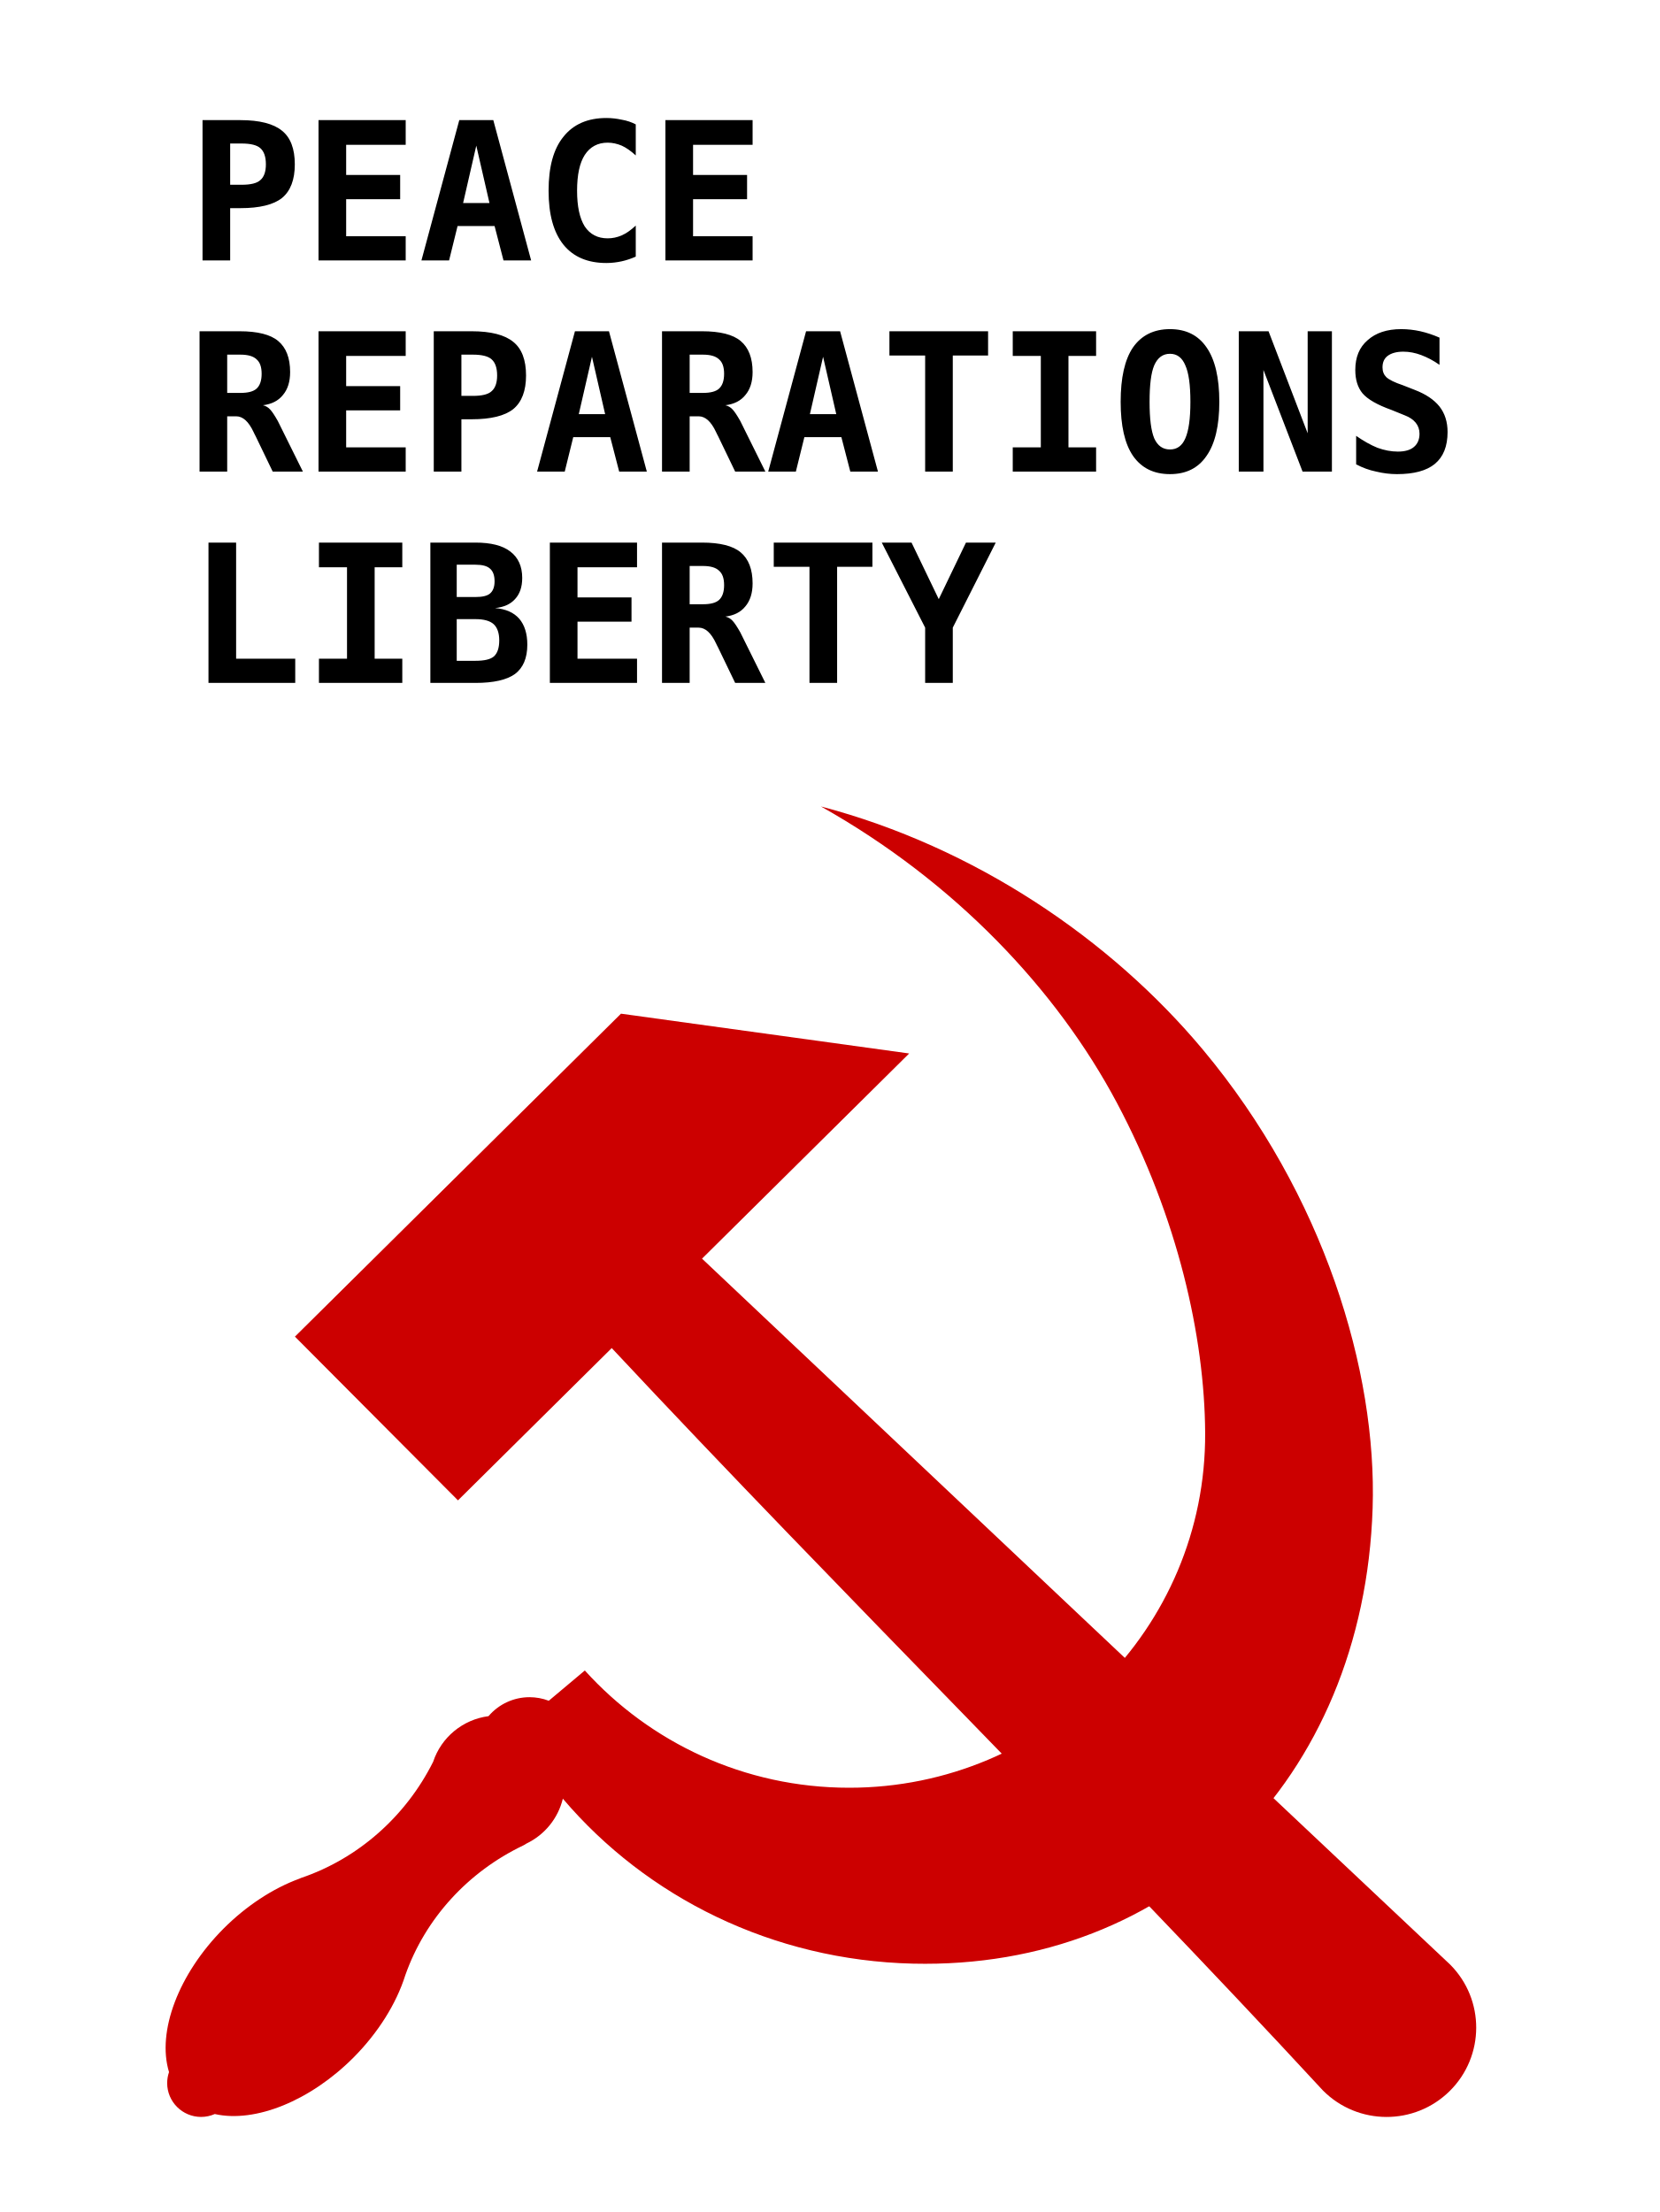
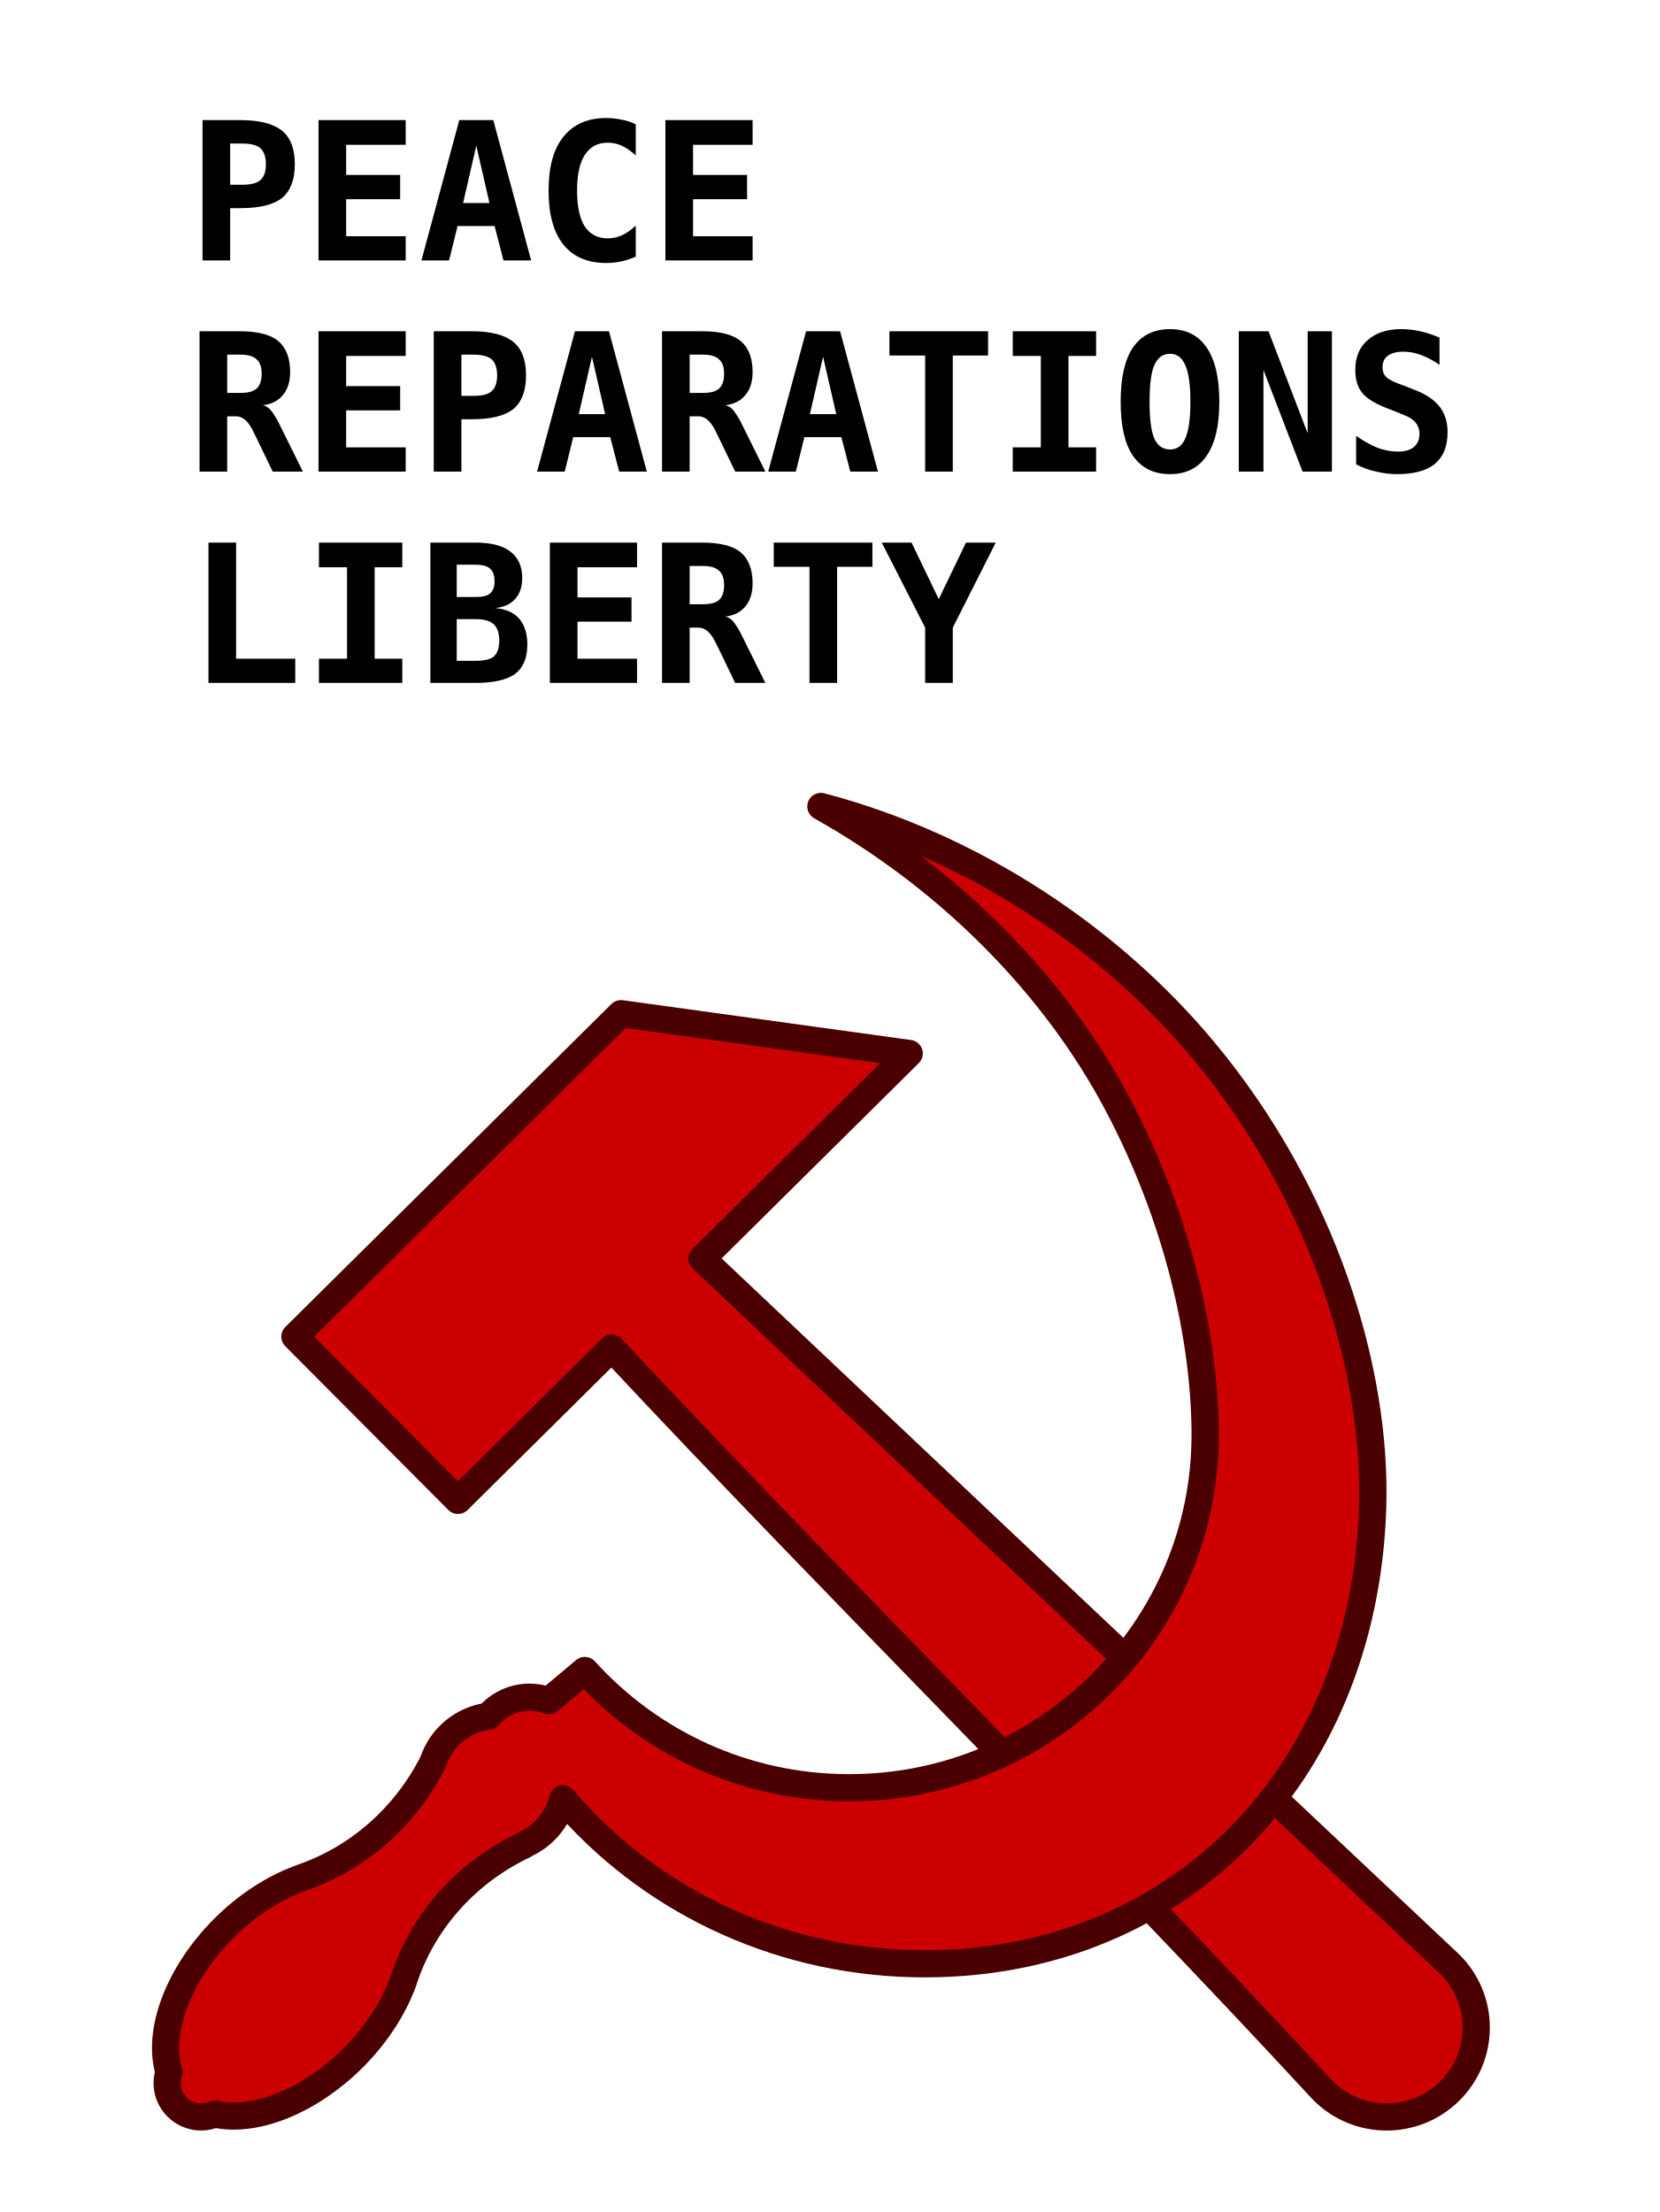
<svg xmlns="http://www.w3.org/2000/svg" width="2.4in" height="3.2in" viewBox="0 0 60.96 81.28" version="1.1" id="svg1">
  <defs id="defs1">
    <rect x="30" y="74.271" width="740" height="296" id="rect6" />
    <rect x="44.099" y="328.919" width="622.731" height="384.864" id="rect5" />
    <rect x="22.119" y="44.425" width="602.732" height="309.661" id="rect1" />
    <rect x="44.099" y="328.919" width="622.731" height="384.864" id="rect5-4" />
    <rect x="44.099" y="328.919" width="622.731" height="384.864" id="rect5-1" />
    <rect x="44.099" y="328.919" width="622.731" height="384.864" id="rect5-0" />
    <clipPath clipPathUnits="userSpaceOnUse" id="clipPath1">
      <ellipse style="display:inline;fill:#8c8c8c;fill-opacity:1;stroke:none;stroke-width:1.814;stroke-dasharray:none;stroke-opacity:1" id="circle1" cx="19.64" cy="19.555" rx="20.261" ry="20.182" />
    </clipPath>
    <clipPath clipPathUnits="userSpaceOnUse" id="clipPath31">
      <path style="display:block;fill:#808080;stroke-width:2.385" d="M 9.771,51.552 27.311,-2.538 52.928,32.252 Z" id="path31" />
    </clipPath>
  </defs>
  <g id="layer1">
    <text xml:space="preserve" style="font-style:normal;font-variant:normal;font-weight:bold;font-stretch:normal;font-size:7.056px;line-height:1.1;font-family:Monospace;-inkscape-font-specification:'Monospace, Bold';font-variant-ligatures:normal;font-variant-caps:normal;font-variant-numeric:normal;font-variant-east-asian:normal;fill:#000000;fill-opacity:1;stroke:none;stroke-width:1;stroke-dasharray:none;stroke-opacity:1" x="6.879" y="9.571" id="text27">
      <tspan x="6.879" y="9.571" style="font-style:normal;font-variant:normal;font-weight:bold;font-stretch:normal;font-size:7.056px;line-height:1.1;font-family:Monospace;-inkscape-font-specification:'Monospace, Bold';font-variant-ligatures:normal;font-variant-caps:normal;font-variant-numeric:normal;font-variant-east-asian:normal" id="tspan6">PEACE</tspan>
      <tspan x="6.879" y="17.332" style="font-style:normal;font-variant:normal;font-weight:bold;font-stretch:normal;font-size:7.056px;line-height:1.1;font-family:Monospace;-inkscape-font-specification:'Monospace, Bold';font-variant-ligatures:normal;font-variant-caps:normal;font-variant-numeric:normal;font-variant-east-asian:normal" id="tspan44">REPARATIONS</tspan>
      <tspan x="6.879" y="25.093" style="font-style:normal;font-variant:normal;font-weight:bold;font-stretch:normal;font-size:7.056px;line-height:1.1;font-family:Monospace;-inkscape-font-specification:'Monospace, Bold';font-variant-ligatures:normal;font-variant-caps:normal;font-variant-numeric:normal;font-variant-east-asian:normal" id="tspan45">LIBERTY</tspan>
    </text>
-     <g style="fill:#cc0000;fill-opacity:1" id="g2900" transform="matrix(0.3175988,0,0,0.3167703,-32.81361,-5.273319)">
-       <path id="rect4165-6" d="m 137.437,171.694 18.863,18.994 17.788,-17.666 c 27.058,29.021 55.438,56.995 82.287,86.128 4.034,4.062 10.598,4.085 14.661,0.051 4.062,-4.034 4.085,-10.598 0.051,-14.661 -28.819,-27.19 -57.725,-54.601 -86.553,-81.891 l 23.965,-23.8 -33.34,-4.616 z" style="fill:#cc0000;fill-opacity:1;stroke:none;stroke-width:0.489;stroke-miterlimit:4;stroke-dasharray:none;stroke-dashoffset:0;stroke-opacity:1" />
-       <path id="path4179-3" d="m 198.289,110.195 c 15.517,8.739 27.299,21.281 34.248,34.392 7.044,13.289 10.14,27.162 10.203,38.254 0.131,22.744 -18.438,41.182 -41.182,41.182 -12.136,0 -23.046,-5.249 -30.583,-13.601 l -4.169,3.51 c -0.71,-0.272 -1.464,-0.412 -2.224,-0.413 -1.829,1.9e-4 -3.566,0.805 -4.749,2.201 -2.974,0.389 -5.463,2.445 -6.405,5.292 -3.135,6.288 -8.635,11.22 -15.291,13.478 -0.064,0.022 -0.12,0.05 -0.176,0.078 -3.077,1.128 -6.163,3.164 -8.789,5.802 -5.192,5.237 -7.729,11.937 -6.3,16.638 -0.141,0.409 -0.214,0.838 -0.215,1.27 1.5e-4,2.171 1.76,3.931 3.931,3.931 0.543,-0.002 1.081,-0.116 1.577,-0.336 4.694,1.059 11.069,-1.546 16.054,-6.559 2.826,-2.851 4.944,-6.223 5.983,-9.531 2.317,-6.623 7.297,-12.019 13.623,-15.053 0.151,-0.072 0.273,-0.147 0.382,-0.224 2.121,-1.014 3.673,-2.929 4.225,-5.214 9.702,11.445 24.253,18.753 40.519,19.136 29.834,0.702 52.133,-21.258 53.164,-52.836 0.519,-15.893 -5.63,-36.385 -19.641,-53.191 -10.708,-12.844 -26.41,-23.508 -44.187,-28.208 z" style="fill:#cc0000;fill-opacity:1;stroke:none;stroke-width:0.5;stroke-miterlimit:4;stroke-dasharray:none;stroke-dashoffset:0;stroke-opacity:1" />
+     <g style="fill:#cc0000;fill-opacity:1;stroke:#4a0000;stroke-opacity:1;stroke-width:3.153;stroke-dasharray:none;stroke-linejoin:round" id="g2900" transform="matrix(0.3175988,0,0,0.3167703,-32.81361,-5.273319)">
+       <path id="rect4165-6" d="m 137.437,171.694 18.863,18.994 17.788,-17.666 c 27.058,29.021 55.438,56.995 82.287,86.128 4.034,4.062 10.598,4.085 14.661,0.051 4.062,-4.034 4.085,-10.598 0.051,-14.661 -28.819,-27.19 -57.725,-54.601 -86.553,-81.891 l 23.965,-23.8 -33.34,-4.616 z" style="fill:#cc0000;fill-opacity:1;stroke:#4a0000;stroke-width:3.153;stroke-miterlimit:4;stroke-dasharray:none;stroke-dashoffset:0;stroke-opacity:1;stroke-linejoin:round" />
+       <path id="path4179-3" d="m 198.289,110.195 c 15.517,8.739 27.299,21.281 34.248,34.392 7.044,13.289 10.14,27.162 10.203,38.254 0.131,22.744 -18.438,41.182 -41.182,41.182 -12.136,0 -23.046,-5.249 -30.583,-13.601 l -4.169,3.51 c -0.71,-0.272 -1.464,-0.412 -2.224,-0.413 -1.829,1.9e-4 -3.566,0.805 -4.749,2.201 -2.974,0.389 -5.463,2.445 -6.405,5.292 -3.135,6.288 -8.635,11.22 -15.291,13.478 -0.064,0.022 -0.12,0.05 -0.176,0.078 -3.077,1.128 -6.163,3.164 -8.789,5.802 -5.192,5.237 -7.729,11.937 -6.3,16.638 -0.141,0.409 -0.214,0.838 -0.215,1.27 1.5e-4,2.171 1.76,3.931 3.931,3.931 0.543,-0.002 1.081,-0.116 1.577,-0.336 4.694,1.059 11.069,-1.546 16.054,-6.559 2.826,-2.851 4.944,-6.223 5.983,-9.531 2.317,-6.623 7.297,-12.019 13.623,-15.053 0.151,-0.072 0.273,-0.147 0.382,-0.224 2.121,-1.014 3.673,-2.929 4.225,-5.214 9.702,11.445 24.253,18.753 40.519,19.136 29.834,0.702 52.133,-21.258 53.164,-52.836 0.519,-15.893 -5.63,-36.385 -19.641,-53.191 -10.708,-12.844 -26.41,-23.508 -44.187,-28.208 z" style="fill:#cc0000;fill-opacity:1;stroke:#4a0000;stroke-width:3.153;stroke-miterlimit:4;stroke-dasharray:none;stroke-dashoffset:0;stroke-opacity:1;stroke-linejoin:round" />
    </g>
  </g>
</svg>
